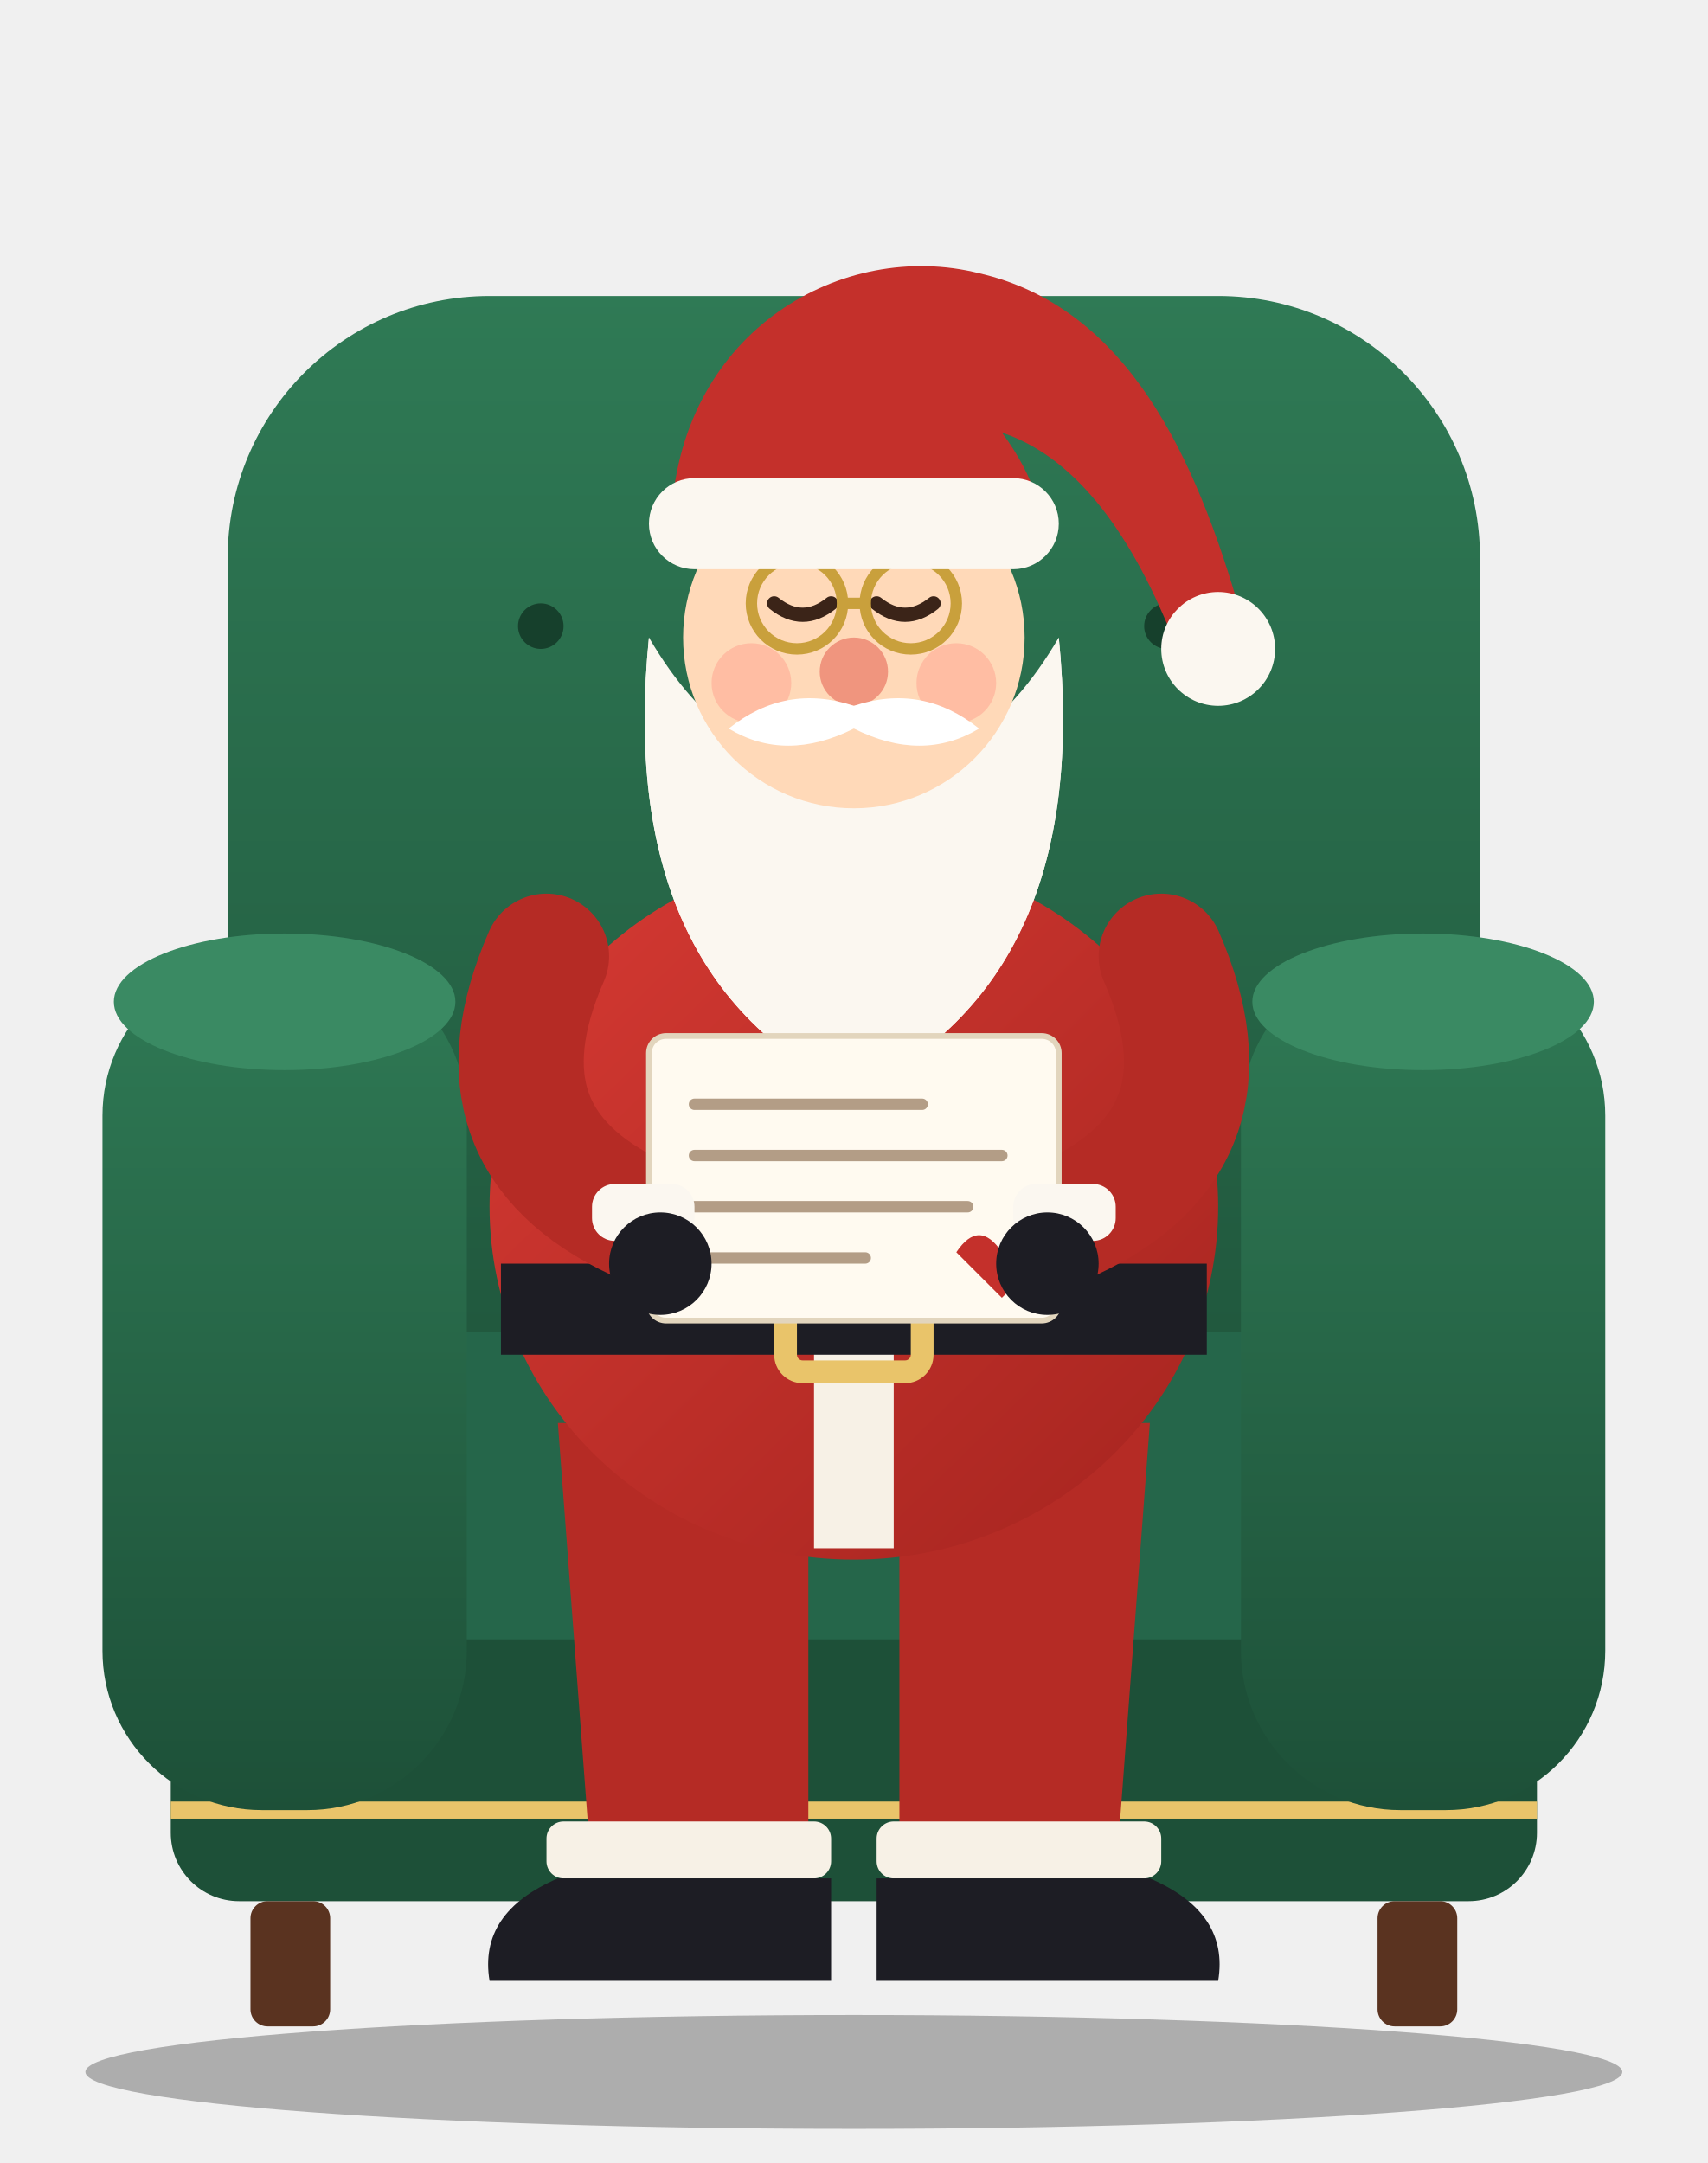
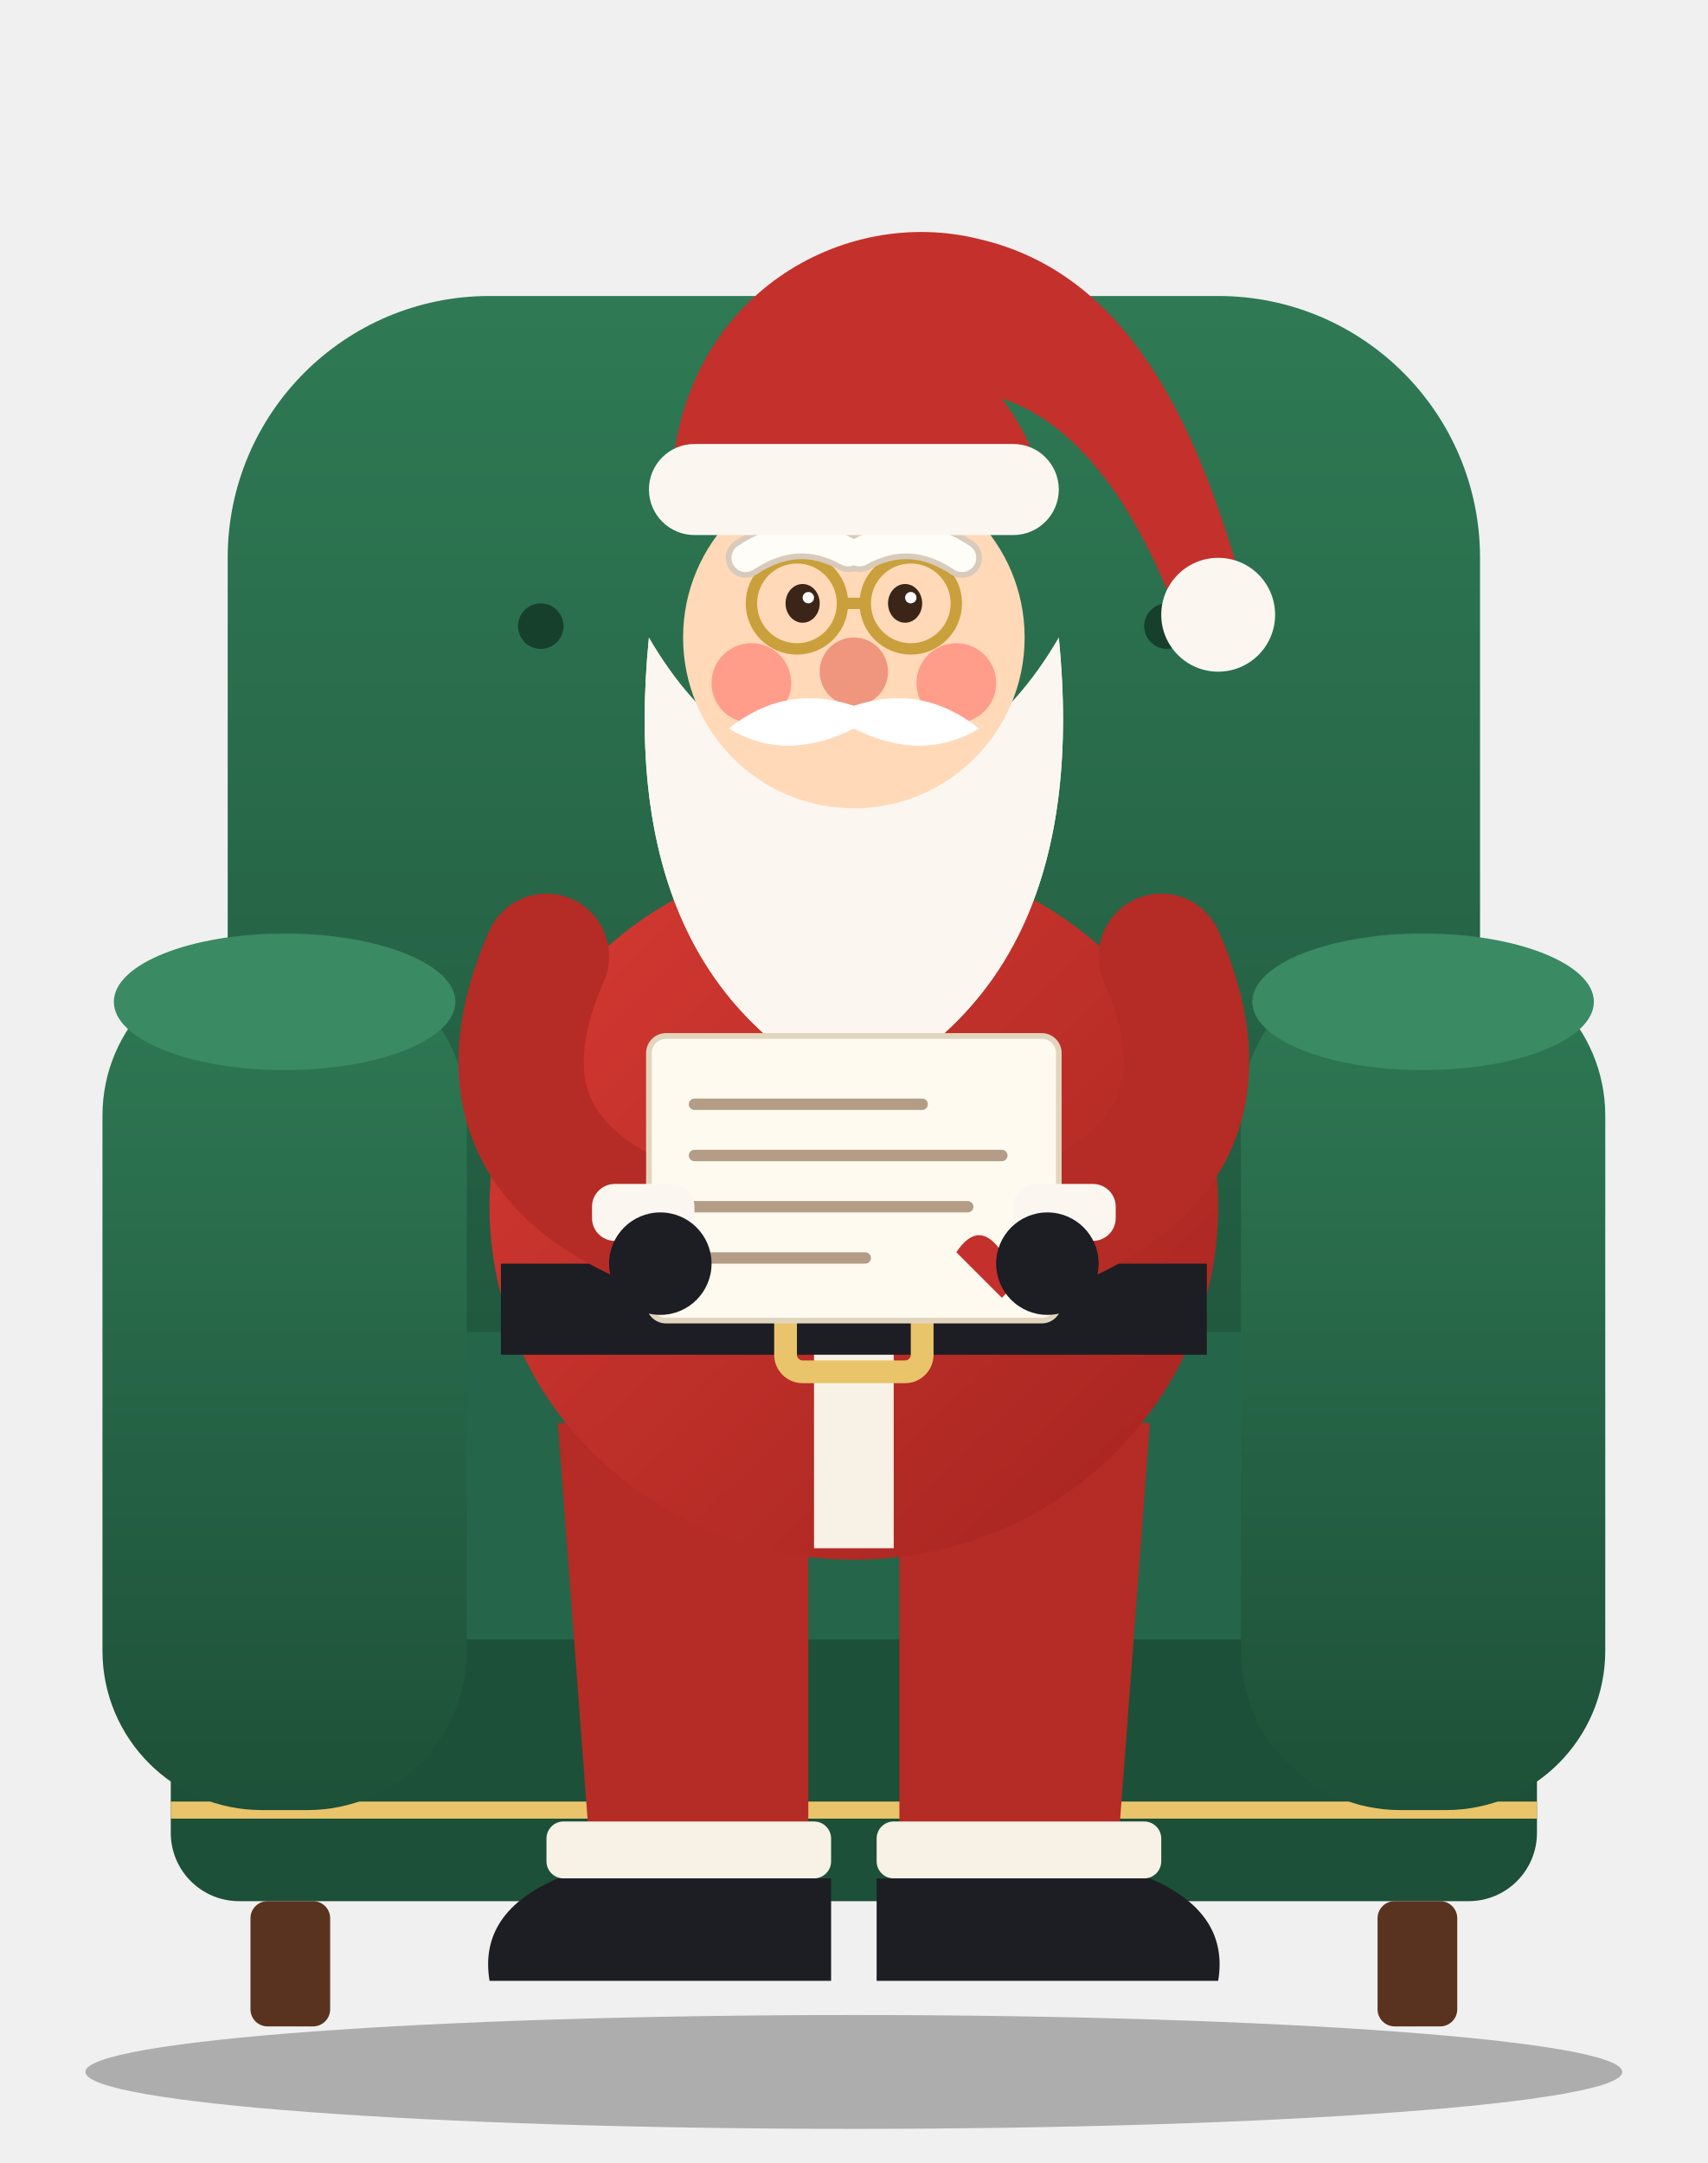
<svg xmlns="http://www.w3.org/2000/svg" viewBox="0 0 300 380">
  <style>
-     .head { transform-origin: 150px 150px; animation: nod 5s ease-in-out infinite; }
-     @keyframes nod { 0%, 100% { transform: rotate(0deg); } 50% { transform: rotate(-3deg); } }
-     .letter { transform-origin: 150px 205px; animation: read 5s ease-in-out infinite; }
-     @keyframes read { 0%, 100% { transform: rotate(-6deg); } 50% { transform: rotate(-3deg); } }
+     /* 10 s loop: read the letter, look up at the viewer over the glasses, blink, read again */
+     .head   { transform-origin: 150px 160px; animation: head 10s ease-in-out infinite; }
+     .letter { transform-origin: 150px 230px; animation: letter 10s ease-in-out infinite; }
+     .brows  { animation: brows 10s ease-in-out infinite; }
+     .pupils { animation: look 10s ease-in-out infinite; }
+     .blink  { transform-origin: 150px 106px; animation: blink 10s linear infinite; }
+     .cheeks { animation: cheeks 10s ease-in-out infinite; }
+ 
+     @keyframes head {
+       0%, 26%   { transform: rotate(-8deg) translate(-2px, 3px); }
+       34%       { transform: rotate(5deg) translateY(-5px); }
+       42%       { transform: rotate(6deg) translateY(-3px); }
+       46%       { transform: rotate(6deg) translateY(-6px); }
+       50%       { transform: rotate(5deg) translateY(-3px); }
+       54%       { transform: rotate(6deg) translateY(-6px); }
+       62%       { transform: rotate(4deg) translateY(-4px); }
+       72%, 100% { transform: rotate(-8deg) translate(-2px, 3px); }
+     }
+     @keyframes letter {
+       0%, 26%   { transform: rotate(-7deg); }
+       34%, 62%  { transform: rotate(0deg) translateY(9px); }
+       72%, 100% { transform: rotate(-7deg); }
+     }
+     @keyframes brows {
+       0%, 30%, 66%, 100% { transform: translateY(0); }
+       38%, 60%           { transform: translateY(-3px); }
+     }
+     @keyframes look {
+       0%, 26%, 72%, 100% { transform: translate(-1px, 2.5px); }
+       34%, 62%           { transform: translate(1px, -1px); }
+     }
+     @keyframes blink {
+       0%, 14%, 16.5%, 47%, 49.5%, 100% { transform: scaleY(1); }
+       15%, 48% { transform: scaleY(0.1); }
+     }
+     @keyframes cheeks {
+       0%, 30%, 66%, 100% { opacity: .45; }
+       40%, 58%           { opacity: .75; }
+     }
    @media (prefers-reduced-motion: reduce) { * { animation: none !important; } }
  </style>
  <defs>
    <linearGradient id="velvet" x1="0" y1="0" x2="0" y2="1">
      <stop offset="0" stop-color="#2f7a55" />
      <stop offset="1" stop-color="#1d5038" />
    </linearGradient>
    <linearGradient id="coat" x1="0" y1="0" x2="1" y2="1">
      <stop offset="0" stop-color="#d63a33" />
      <stop offset="1" stop-color="#a5241f" />
    </linearGradient>
  </defs>
  <ellipse cx="150" cy="364" rx="135" ry="10" fill="#000" opacity=".28" />
  <rect x="40" y="52" width="220" height="230" rx="46" fill="url(#velvet)" />
  <g fill="#16402c">
    <circle cx="95" cy="110" r="4" />
    <circle cx="150" cy="96" r="4" />
    <circle cx="205" cy="110" r="4" />
    <circle cx="95" cy="170" r="4" />
    <circle cx="150" cy="160" r="4" />
    <circle cx="205" cy="170" r="4" />
  </g>
  <rect x="52" y="234" width="196" height="62" rx="16" fill="#25664a" />
  <rect x="30" y="288" width="240" height="46" rx="12" fill="#1d5038" />
  <path d="M30 318 H270" stroke="#e9c46a" stroke-width="3" />
  <rect x="44" y="334" width="14" height="22" rx="3" fill="#5a3320" />
  <rect x="242" y="334" width="14" height="22" rx="3" fill="#5a3320" />
  <path d="M98 250 H142 V330 H104 Z" fill="#b52b25" />
  <path d="M158 250 H202 L196 330 H158 Z" fill="#b52b25" />
  <rect x="96" y="320" width="50" height="10" rx="3" fill="#f7f1e6" />
  <rect x="154" y="320" width="50" height="10" rx="3" fill="#f7f1e6" />
  <path d="M98 330 H146 V348 H86 Q84 336 98 330 Z" fill="#1d1d24" />
  <path d="M154 330 H202 Q216 336 214 348 H154 Z" fill="#1d1d24" />
  <ellipse cx="150" cy="212" rx="64" ry="62" fill="url(#coat)" />
  <rect x="143" y="160" width="14" height="112" fill="#f7f1e6" />
  <rect x="88" y="222" width="124" height="16" fill="#1d1d24" />
  <rect x="138" y="219" width="24" height="22" rx="3" fill="none" stroke="#e9c46a" stroke-width="4" />
  <rect x="18" y="168" width="64" height="150" rx="28" fill="url(#velvet)" />
  <rect x="218" y="168" width="64" height="150" rx="28" fill="url(#velvet)" />
  <ellipse cx="50" cy="176" rx="30" ry="12" fill="#3a8a63" />
  <ellipse cx="250" cy="176" rx="30" ry="12" fill="#3a8a63" />
  <g class="head">
    <path d="M114 112 Q108 172 150 192 Q192 172 186 112 Q172 136 150 136 Q128 136 114 112 Z" fill="#fbf7f0" />
    <circle cx="150" cy="112" r="30" fill="#ffd9b8" />
    <path d="M114 112 Q108 172 150 192 Q192 172 186 112 Q176 150 150 150 Q124 150 114 112 Z" fill="#fbf7f0" />
-     <circle cx="132" cy="120" r="7" fill="#ff9c8a" opacity=".45" />
-     <circle cx="168" cy="120" r="7" fill="#ff9c8a" opacity=".45" />
-     <path d="M136 106 q5 4 10 0 M154 106 q5 4 10 0" stroke="#3b2418" stroke-width="2.5" fill="none" stroke-linecap="round" />
+     <g class="cheeks">
+       <circle cx="132" cy="120" r="7" fill="#ff9c8a" />
+       <circle cx="168" cy="120" r="7" fill="#ff9c8a" />
+     </g>
+     <g class="blink">
+       <g class="pupils" fill="#3b2418">
+         <ellipse cx="141" cy="106" rx="3" ry="3.4" />
+         <ellipse cx="159" cy="106" rx="3" ry="3.4" />
+         <circle cx="142" cy="105" r="1" fill="#fff" />
+         <circle cx="160" cy="105" r="1" fill="#fff" />
+       </g>
+     </g>
    <g fill="none" stroke="#c9a03c" stroke-width="2">
      <circle cx="140" cy="106" r="8" />
      <circle cx="160" cy="106" r="8" />
      <path d="M148 106 h4" />
    </g>
    <circle cx="150" cy="118" r="6" fill="#f0957e" />
    <path d="M150 124 q-12 -4 -22 4 q10 6 22 0 q12 6 22 0 q-10 -8 -22 -4" fill="#fff" />
-     <path d="M118 90 C120 58 148 42 172 48 C198 54 210 80 218 108 L206 112 C198 92 188 80 176 76 C182 84 184 92 182 94 Z" fill="#c4302b" />
-     <rect x="114" y="84" width="72" height="16" rx="8" fill="#fbf7f0" />
-     <circle cx="214" cy="114" r="10" fill="#fbf7f0" />
+     <g class="brows" stroke-linecap="round" fill="none">
+       <g stroke="#d8cbbb" stroke-width="7">
+         <path d="M131 98 q9 -6 18 -1" />
+         <path d="M151 97 q9 -5 18 1" />
+       </g>
+       <g stroke="#fffdf8" stroke-width="5">
+         <path d="M131 98 q9 -6 18 -1" />
+         <path d="M151 97 q9 -5 18 1" />
+       </g>
+     </g>
+     <g transform="translate(0 -6)">
+       <path d="M118 90 C120 58 148 42 172 48 C198 54 210 80 218 108 L206 112 C198 92 188 80 176 76 C182 84 184 92 182 94 Z" fill="#c4302b" />
+       <rect x="114" y="84" width="72" height="16" rx="8" fill="#fbf7f0" />
+       <circle cx="214" cy="114" r="10" fill="#fbf7f0" />
+     </g>
  </g>
  <path d="M96 168 Q82 200 112 214" stroke="#b52b25" stroke-width="22" fill="none" stroke-linecap="round" />
  <path d="M204 168 Q218 200 188 214" stroke="#b52b25" stroke-width="22" fill="none" stroke-linecap="round" />
  <g class="letter">
    <rect x="114" y="182" width="72" height="50" rx="3" fill="#fffaf0" stroke="#e2d5bd" />
    <g stroke="#b39d86" stroke-width="2" stroke-linecap="round">
      <path d="M122 194 h40" />
      <path d="M122 203 h54" />
      <path d="M122 212 h48" />
      <path d="M122 221 h30" />
    </g>
    <path d="M168 220 q4 -6 8 0 q4 -6 8 0 l-8 8 z" fill="#c4302b" />
  </g>
  <rect x="104" y="208" width="18" height="10" rx="4" fill="#fbf7f0" />
  <rect x="178" y="208" width="18" height="10" rx="4" fill="#fbf7f0" />
  <circle cx="116" cy="222" r="9" fill="#1d1d24" />
  <circle cx="184" cy="222" r="9" fill="#1d1d24" />
</svg>
